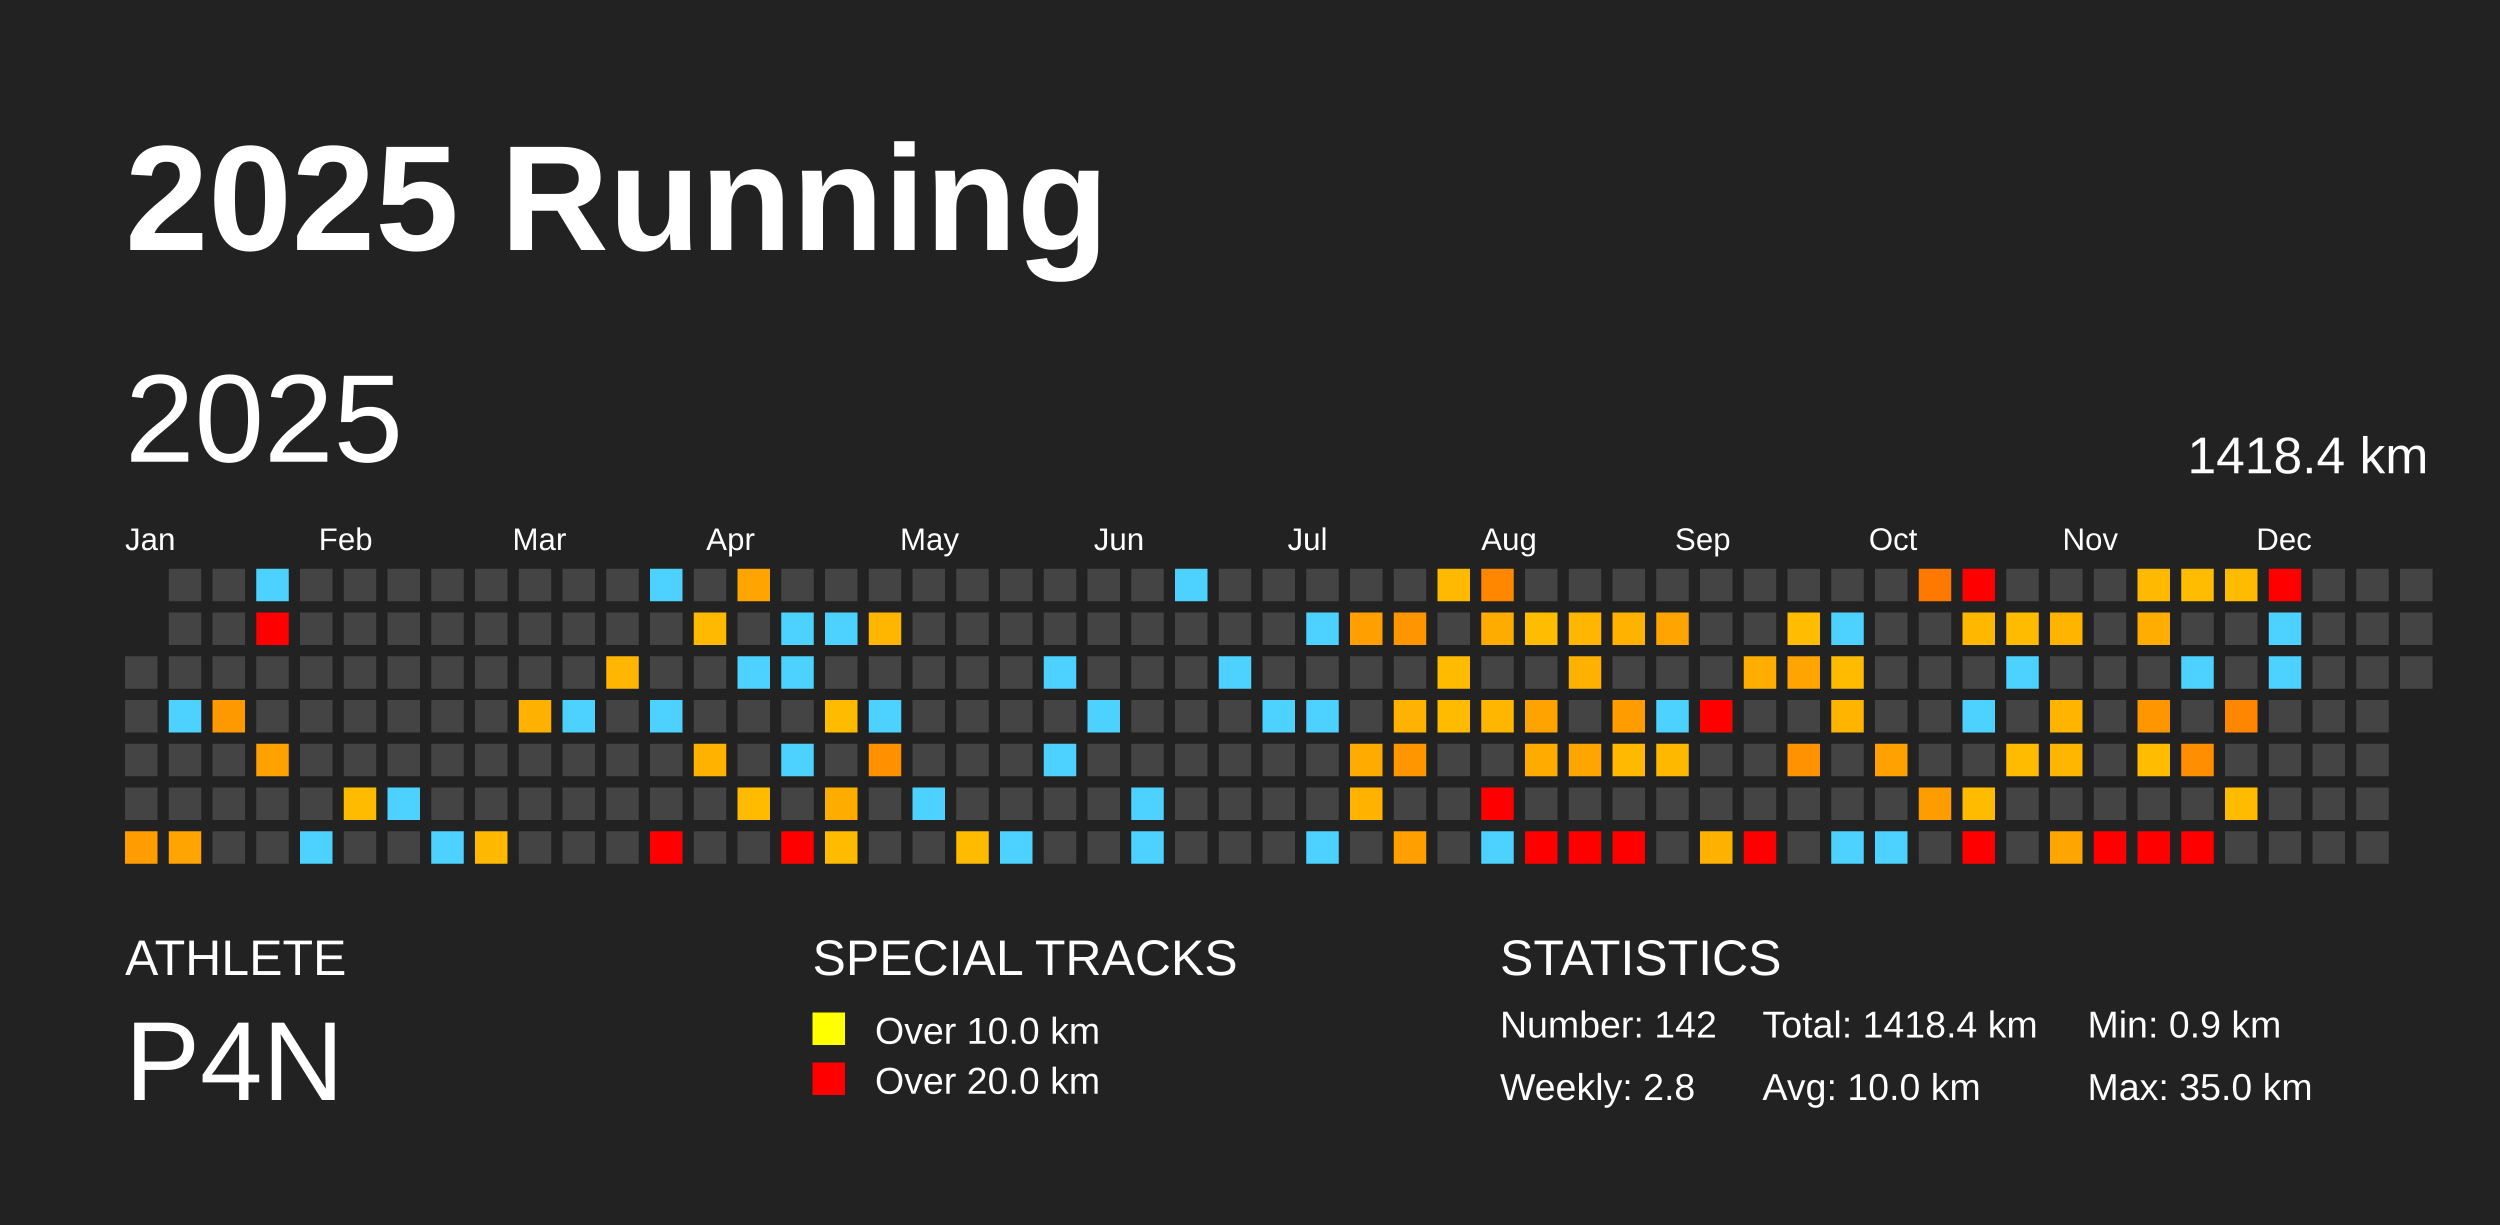
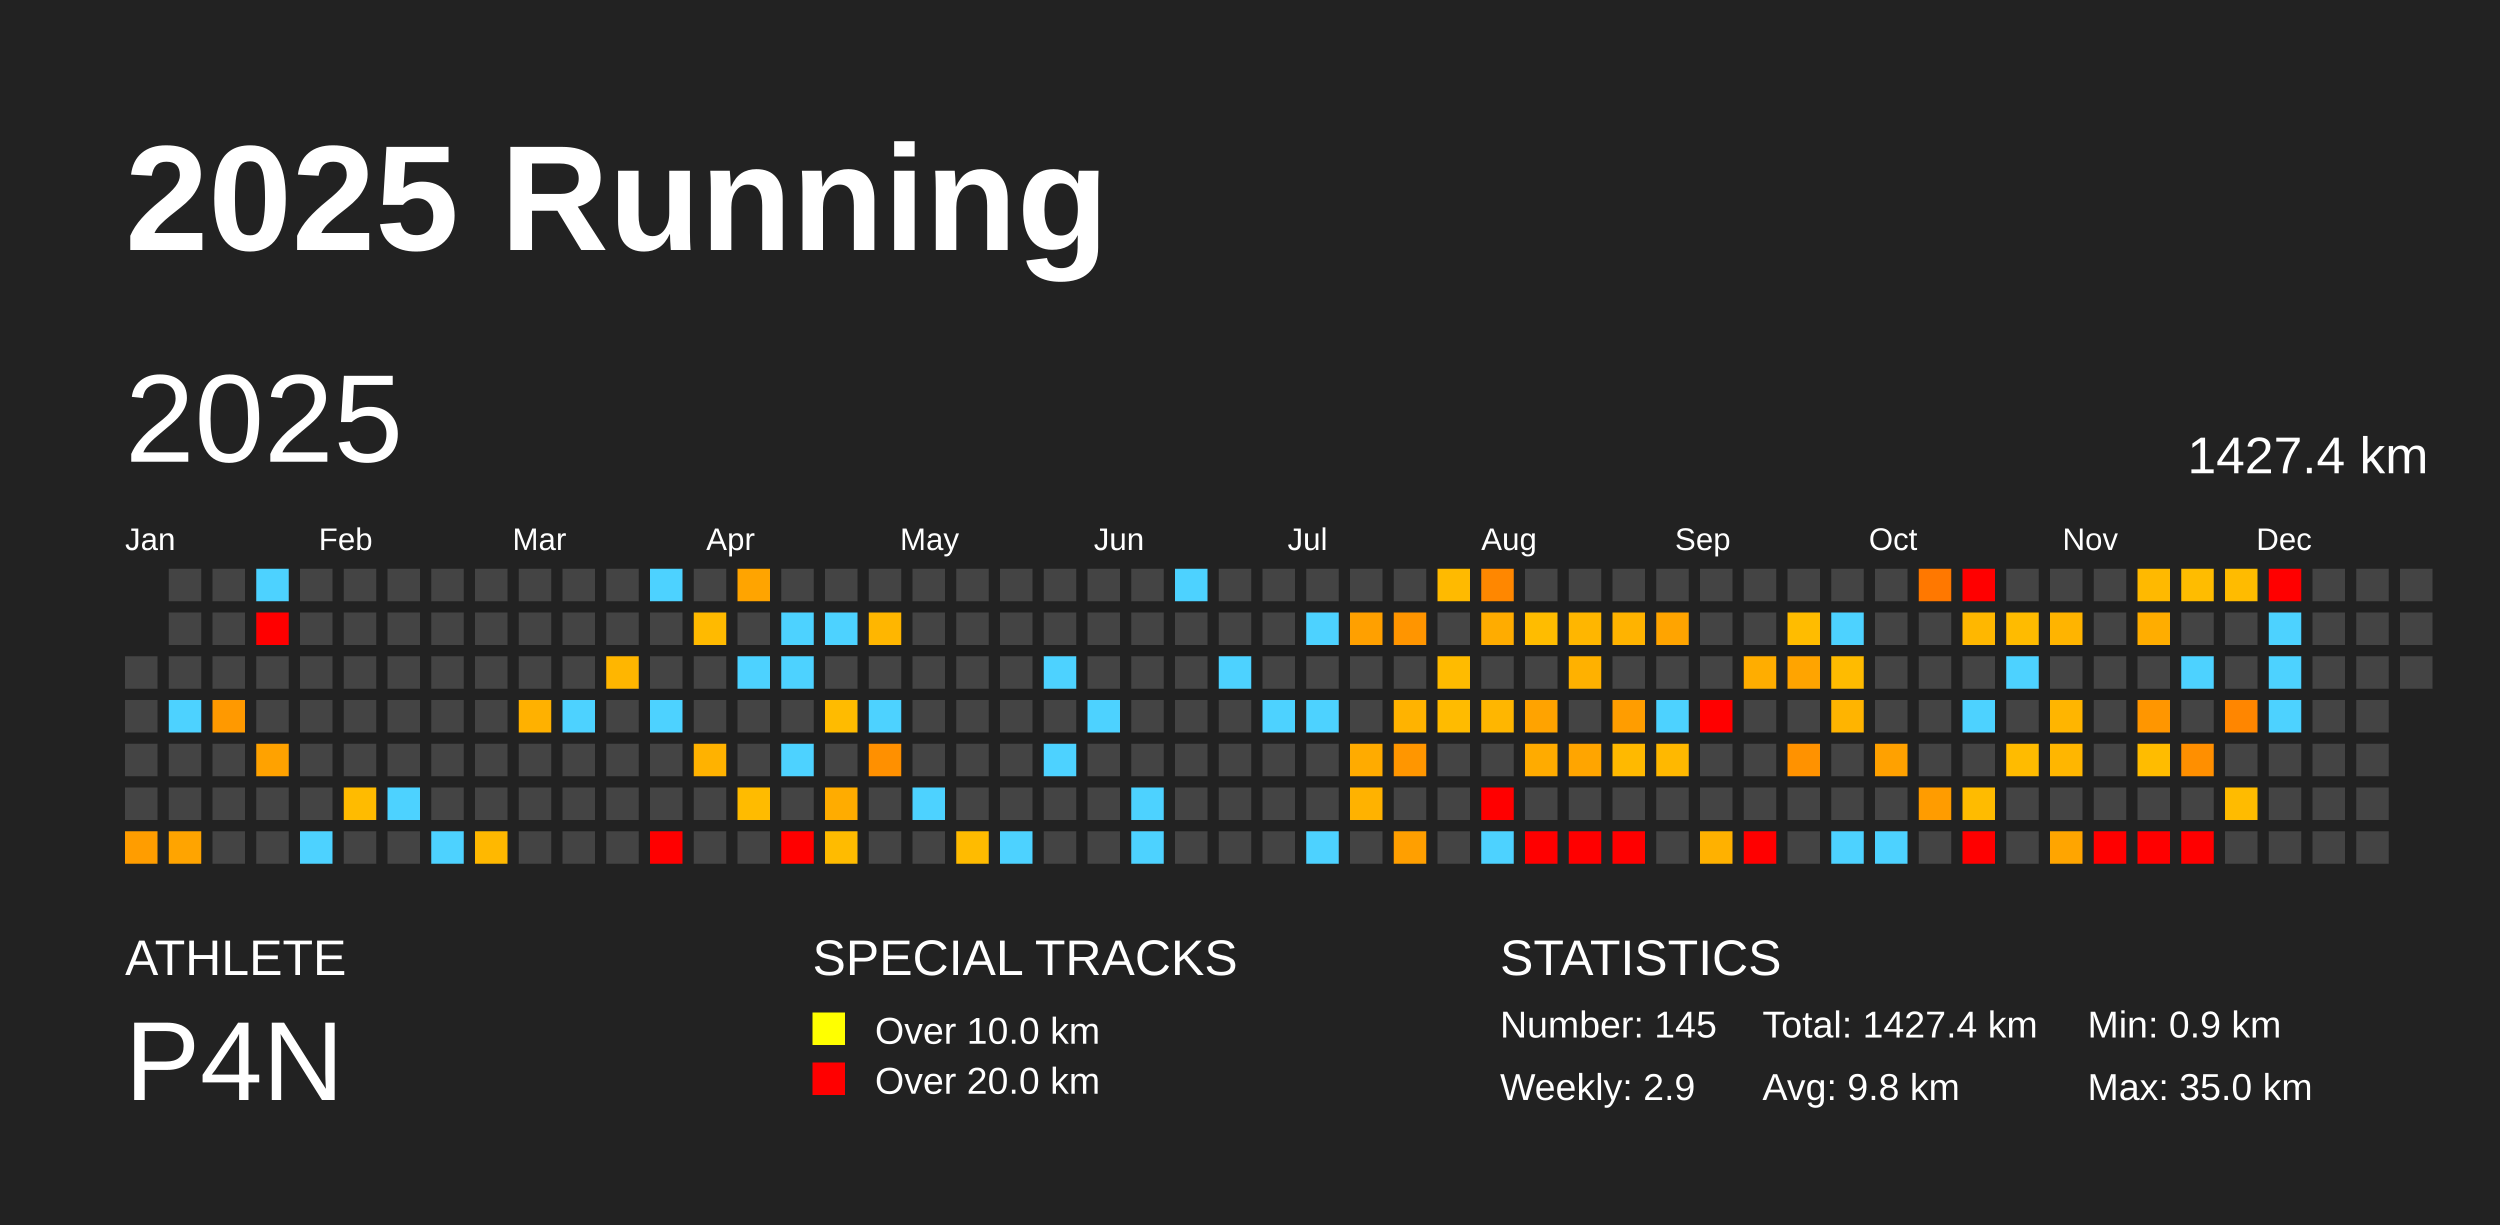
<svg xmlns="http://www.w3.org/2000/svg" baseProfile="full" height="98mm" version="1.1" viewBox="0,0,200,98" width="200mm">
  <defs />
  <rect fill="#222222" height="98" width="200" x="0" y="0" />
  <text fill="#FFFFFF" style="font-size:12px; font-family:Arial; font-weight:bold;" x="10" y="20">2025 Running</text>
  <text fill="#FFFFFF" style="font-size:4px; font-family:Arial" x="10" y="78">ATHLETE</text>
  <text fill="#FFFFFF" style="font-size:9px; font-family:Arial" x="10" y="88">P4N</text>
  <text fill="#FFFFFF" style="font-size:4px; font-family:Arial" x="65" y="78">SPECIAL TRACKS</text>
  <rect fill="yellow" height="2.6" width="2.6" x="65" y="81" />
  <text fill="#FFFFFF" style="font-size:3px; font-family:Arial" x="70" y="83.5">Over 10.0 km</text>
  <rect fill="red" height="2.6" width="2.6" x="65" y="85" />
  <text fill="#FFFFFF" style="font-size:3px; font-family:Arial" x="70" y="87.5">Over 20.0 km</text>
  <text fill="#FFFFFF" style="font-size:4px; font-family:Arial" x="120" y="78">STATISTICS</text>
-   <text fill="#FFFFFF" style="font-size:3px; font-family:Arial" x="120" y="83">Number: 142</text>
-   <text fill="#FFFFFF" style="font-size:3px; font-family:Arial" x="120" y="88">Weekly: 2.8</text>
-   <text fill="#FFFFFF" style="font-size:3px; font-family:Arial" x="141" y="83">Total: 1418.4 km</text>
-   <text fill="#FFFFFF" style="font-size:3px; font-family:Arial" x="141" y="88">Avg: 10.0 km</text>
+   <text fill="#FFFFFF" style="font-size:3px; font-family:Arial" x="120" y="83">Number: 145</text>
+   <text fill="#FFFFFF" style="font-size:3px; font-family:Arial" x="120" y="88">Weekly: 2.9</text>
+   <text fill="#FFFFFF" style="font-size:3px; font-family:Arial" x="141" y="83">Total: 1427.4 km</text>
+   <text fill="#FFFFFF" style="font-size:3px; font-family:Arial" x="141" y="88">Avg: 9.8 km</text>
  <text fill="#FFFFFF" style="font-size:3px; font-family:Arial" x="167" y="83">Min: 0.9 km</text>
  <text fill="#FFFFFF" style="font-size:3px; font-family:Arial" x="167" y="88">Max: 35.0 km</text>
  <text dominant-baseline="hanging" fill="#FFFFFF" style="font-size:10.0px; font-family:Arial;" x="10" y="30">2025</text>
-   <text dominant-baseline="hanging" fill="#FFFFFF" style="font-size:4.125px; font-family:Arial;" x="175" y="35">1418.4 km</text>
+   <text dominant-baseline="hanging" fill="#FFFFFF" style="font-size:4.125px; font-family:Arial;" x="175" y="35">1427.4 km</text>
  <text fill="#FFFFFF" style="font-size:2.5px; font-family:Arial" x="10.0" y="44">Jan</text>
  <text fill="#FFFFFF" style="font-size:2.5px; font-family:Arial" x="25.5" y="44">Feb</text>
  <text fill="#FFFFFF" style="font-size:2.5px; font-family:Arial" x="41.0" y="44">Mar</text>
  <text fill="#FFFFFF" style="font-size:2.5px; font-family:Arial" x="56.5" y="44">Apr</text>
  <text fill="#FFFFFF" style="font-size:2.5px; font-family:Arial" x="72.0" y="44">May</text>
  <text fill="#FFFFFF" style="font-size:2.5px; font-family:Arial" x="87.5" y="44">Jun</text>
  <text fill="#FFFFFF" style="font-size:2.5px; font-family:Arial" x="103.0" y="44">Jul</text>
  <text fill="#FFFFFF" style="font-size:2.5px; font-family:Arial" x="118.5" y="44">Aug</text>
  <text fill="#FFFFFF" style="font-size:2.5px; font-family:Arial" x="134.0" y="44">Sep</text>
  <text fill="#FFFFFF" style="font-size:2.5px; font-family:Arial" x="149.5" y="44">Oct</text>
  <text fill="#FFFFFF" style="font-size:2.5px; font-family:Arial" x="165.0" y="44">Nov</text>
  <text fill="#FFFFFF" style="font-size:2.5px; font-family:Arial" x="180.5" y="44">Dec</text>
  <rect fill="#444444" height="2.6" width="2.6" x="10.0" y="52.5" />
  <rect fill="#444444" height="2.6" width="2.6" x="10.0" y="56.0" />
  <rect fill="#444444" height="2.6" width="2.6" x="10.0" y="59.5" />
  <rect fill="#444444" height="2.6" width="2.6" x="10.0" y="63.0" />
  <rect fill="#ff9d00" height="2.6" width="2.6" x="10.0" y="66.5" />
  <rect fill="#444444" height="2.6" width="2.6" x="13.5" y="45.5" />
  <rect fill="#444444" height="2.6" width="2.6" x="13.5" y="49.0" />
  <rect fill="#444444" height="2.6" width="2.6" x="13.5" y="52.5" />
  <rect fill="#4dd2ff" height="2.6" width="2.6" x="13.5" y="56.0" />
  <rect fill="#444444" height="2.6" width="2.6" x="13.5" y="59.5" />
  <rect fill="#444444" height="2.6" width="2.6" x="13.5" y="63.0" />
  <rect fill="#ffa400" height="2.6" width="2.6" x="13.5" y="66.5" />
  <rect fill="#444444" height="2.6" width="2.6" x="17.0" y="45.5" />
  <rect fill="#444444" height="2.6" width="2.6" x="17.0" y="49.0" />
  <rect fill="#444444" height="2.6" width="2.6" x="17.0" y="52.5" />
  <rect fill="#ff9900" height="2.6" width="2.6" x="17.0" y="56.0" />
  <rect fill="#444444" height="2.6" width="2.6" x="17.0" y="59.5" />
  <rect fill="#444444" height="2.6" width="2.6" x="17.0" y="63.0" />
  <rect fill="#444444" height="2.6" width="2.6" x="17.0" y="66.5" />
  <rect fill="#4dd2ff" height="2.6" width="2.6" x="20.5" y="45.5" />
  <rect fill="red" height="2.6" width="2.6" x="20.5" y="49.0" />
  <rect fill="#444444" height="2.6" width="2.6" x="20.5" y="52.5" />
  <rect fill="#444444" height="2.6" width="2.6" x="20.5" y="56.0" />
  <rect fill="#ffa200" height="2.6" width="2.6" x="20.5" y="59.5" />
  <rect fill="#444444" height="2.6" width="2.6" x="20.5" y="63.0" />
  <rect fill="#444444" height="2.6" width="2.6" x="20.5" y="66.5" />
  <rect fill="#444444" height="2.6" width="2.6" x="24.0" y="45.5" />
  <rect fill="#444444" height="2.6" width="2.6" x="24.0" y="49.0" />
  <rect fill="#444444" height="2.6" width="2.6" x="24.0" y="52.5" />
  <rect fill="#444444" height="2.6" width="2.6" x="24.0" y="56.0" />
  <rect fill="#444444" height="2.6" width="2.6" x="24.0" y="59.5" />
  <rect fill="#444444" height="2.6" width="2.6" x="24.0" y="63.0" />
  <rect fill="#4dd2ff" height="2.6" width="2.6" x="24.0" y="66.5" />
  <rect fill="#444444" height="2.6" width="2.6" x="27.5" y="45.5" />
  <rect fill="#444444" height="2.6" width="2.6" x="27.5" y="49.0" />
  <rect fill="#444444" height="2.6" width="2.6" x="27.5" y="52.5" />
  <rect fill="#444444" height="2.6" width="2.6" x="27.5" y="56.0" />
  <rect fill="#444444" height="2.6" width="2.6" x="27.5" y="59.5" />
  <rect fill="#ffbb00" height="2.6" width="2.6" x="27.5" y="63.0" />
  <rect fill="#444444" height="2.6" width="2.6" x="27.5" y="66.5" />
  <rect fill="#444444" height="2.6" width="2.6" x="31.0" y="45.5" />
  <rect fill="#444444" height="2.6" width="2.6" x="31.0" y="49.0" />
  <rect fill="#444444" height="2.6" width="2.6" x="31.0" y="52.5" />
  <rect fill="#444444" height="2.6" width="2.6" x="31.0" y="56.0" />
  <rect fill="#444444" height="2.6" width="2.6" x="31.0" y="59.5" />
  <rect fill="#4dd2ff" height="2.6" width="2.6" x="31.0" y="63.0" />
  <rect fill="#444444" height="2.6" width="2.6" x="31.0" y="66.5" />
  <rect fill="#444444" height="2.6" width="2.6" x="34.5" y="45.5" />
  <rect fill="#444444" height="2.6" width="2.6" x="34.5" y="49.0" />
  <rect fill="#444444" height="2.6" width="2.6" x="34.5" y="52.5" />
  <rect fill="#444444" height="2.6" width="2.6" x="34.5" y="56.0" />
  <rect fill="#444444" height="2.6" width="2.6" x="34.5" y="59.5" />
  <rect fill="#444444" height="2.6" width="2.6" x="34.5" y="63.0" />
  <rect fill="#4dd2ff" height="2.6" width="2.6" x="34.5" y="66.5" />
  <rect fill="#444444" height="2.6" width="2.6" x="38.0" y="45.5" />
  <rect fill="#444444" height="2.6" width="2.6" x="38.0" y="49.0" />
  <rect fill="#444444" height="2.6" width="2.6" x="38.0" y="52.5" />
  <rect fill="#444444" height="2.6" width="2.6" x="38.0" y="56.0" />
  <rect fill="#444444" height="2.6" width="2.6" x="38.0" y="59.5" />
  <rect fill="#444444" height="2.6" width="2.6" x="38.0" y="63.0" />
  <rect fill="#ffb800" height="2.6" width="2.6" x="38.0" y="66.5" />
  <rect fill="#444444" height="2.6" width="2.6" x="41.5" y="45.5" />
  <rect fill="#444444" height="2.6" width="2.6" x="41.5" y="49.0" />
  <rect fill="#444444" height="2.6" width="2.6" x="41.5" y="52.5" />
  <rect fill="#ffb100" height="2.6" width="2.6" x="41.5" y="56.0" />
  <rect fill="#444444" height="2.6" width="2.6" x="41.5" y="59.5" />
  <rect fill="#444444" height="2.6" width="2.6" x="41.5" y="63.0" />
  <rect fill="#444444" height="2.6" width="2.6" x="41.5" y="66.5" />
  <rect fill="#444444" height="2.6" width="2.6" x="45.0" y="45.5" />
  <rect fill="#444444" height="2.6" width="2.6" x="45.0" y="49.0" />
  <rect fill="#444444" height="2.6" width="2.6" x="45.0" y="52.5" />
  <rect fill="#4dd2ff" height="2.6" width="2.6" x="45.0" y="56.0" />
  <rect fill="#444444" height="2.6" width="2.6" x="45.0" y="59.5" />
  <rect fill="#444444" height="2.6" width="2.6" x="45.0" y="63.0" />
  <rect fill="#444444" height="2.6" width="2.6" x="45.0" y="66.5" />
  <rect fill="#444444" height="2.6" width="2.6" x="48.5" y="45.5" />
  <rect fill="#444444" height="2.6" width="2.6" x="48.5" y="49.0" />
  <rect fill="#ffb600" height="2.6" width="2.6" x="48.5" y="52.5" />
  <rect fill="#444444" height="2.6" width="2.6" x="48.5" y="56.0" />
  <rect fill="#444444" height="2.6" width="2.6" x="48.5" y="59.5" />
  <rect fill="#444444" height="2.6" width="2.6" x="48.5" y="63.0" />
  <rect fill="#444444" height="2.6" width="2.6" x="48.5" y="66.5" />
  <rect fill="#4dd2ff" height="2.6" width="2.6" x="52.0" y="45.5" />
  <rect fill="#444444" height="2.6" width="2.6" x="52.0" y="49.0" />
  <rect fill="#444444" height="2.6" width="2.6" x="52.0" y="52.5" />
  <rect fill="#4dd2ff" height="2.6" width="2.6" x="52.0" y="56.0" />
  <rect fill="#444444" height="2.6" width="2.6" x="52.0" y="59.5" />
  <rect fill="#444444" height="2.6" width="2.6" x="52.0" y="63.0" />
  <rect fill="red" height="2.6" width="2.6" x="52.0" y="66.5" />
  <rect fill="#444444" height="2.6" width="2.6" x="55.5" y="45.5" />
  <rect fill="#ffba00" height="2.6" width="2.6" x="55.5" y="49.0" />
  <rect fill="#444444" height="2.6" width="2.6" x="55.5" y="52.5" />
  <rect fill="#444444" height="2.6" width="2.6" x="55.5" y="56.0" />
  <rect fill="#ffb200" height="2.6" width="2.6" x="55.5" y="59.5" />
  <rect fill="#444444" height="2.6" width="2.6" x="55.5" y="63.0" />
  <rect fill="#444444" height="2.6" width="2.6" x="55.5" y="66.5" />
  <rect fill="#ffa400" height="2.6" width="2.6" x="59.0" y="45.5" />
  <rect fill="#444444" height="2.6" width="2.6" x="59.0" y="49.0" />
  <rect fill="#4dd2ff" height="2.6" width="2.6" x="59.0" y="52.5" />
  <rect fill="#444444" height="2.6" width="2.6" x="59.0" y="56.0" />
  <rect fill="#444444" height="2.6" width="2.6" x="59.0" y="59.5" />
  <rect fill="#ffbb00" height="2.6" width="2.6" x="59.0" y="63.0" />
  <rect fill="#444444" height="2.6" width="2.6" x="59.0" y="66.5" />
  <rect fill="#444444" height="2.6" width="2.6" x="62.5" y="45.5" />
  <rect fill="#4dd2ff" height="2.6" width="2.6" x="62.5" y="49.0" />
  <rect fill="#4dd2ff" height="2.6" width="2.6" x="62.5" y="52.5" />
  <rect fill="#444444" height="2.6" width="2.6" x="62.5" y="56.0" />
  <rect fill="#4dd2ff" height="2.6" width="2.6" x="62.5" y="59.5" />
  <rect fill="#444444" height="2.6" width="2.6" x="62.5" y="63.0" />
  <rect fill="red" height="2.6" width="2.6" x="62.5" y="66.5" />
  <rect fill="#444444" height="2.6" width="2.6" x="66.0" y="45.5" />
  <rect fill="#4dd2ff" height="2.6" width="2.6" x="66.0" y="49.0" />
  <rect fill="#444444" height="2.6" width="2.6" x="66.0" y="52.5" />
  <rect fill="#ffbb00" height="2.6" width="2.6" x="66.0" y="56.0" />
  <rect fill="#444444" height="2.6" width="2.6" x="66.0" y="59.5" />
  <rect fill="#ffac00" height="2.6" width="2.6" x="66.0" y="63.0" />
  <rect fill="#ffbb00" height="2.6" width="2.6" x="66.0" y="66.5" />
  <rect fill="#444444" height="2.6" width="2.6" x="69.5" y="45.5" />
  <rect fill="#ffb600" height="2.6" width="2.6" x="69.5" y="49.0" />
  <rect fill="#444444" height="2.6" width="2.6" x="69.5" y="52.5" />
  <rect fill="#4dd2ff" height="2.6" width="2.6" x="69.5" y="56.0" />
  <rect fill="#ff9000" height="2.6" width="2.6" x="69.5" y="59.5" />
  <rect fill="#444444" height="2.6" width="2.6" x="69.5" y="63.0" />
  <rect fill="#444444" height="2.6" width="2.6" x="69.5" y="66.5" />
  <rect fill="#444444" height="2.6" width="2.6" x="73.0" y="45.5" />
  <rect fill="#444444" height="2.6" width="2.6" x="73.0" y="49.0" />
  <rect fill="#444444" height="2.6" width="2.6" x="73.0" y="52.5" />
  <rect fill="#444444" height="2.6" width="2.6" x="73.0" y="56.0" />
  <rect fill="#444444" height="2.6" width="2.6" x="73.0" y="59.5" />
  <rect fill="#4dd2ff" height="2.6" width="2.6" x="73.0" y="63.0" />
  <rect fill="#444444" height="2.6" width="2.6" x="73.0" y="66.5" />
  <rect fill="#444444" height="2.6" width="2.6" x="76.5" y="45.5" />
  <rect fill="#444444" height="2.6" width="2.6" x="76.5" y="49.0" />
  <rect fill="#444444" height="2.6" width="2.6" x="76.5" y="52.5" />
  <rect fill="#444444" height="2.6" width="2.6" x="76.5" y="56.0" />
  <rect fill="#444444" height="2.6" width="2.6" x="76.5" y="59.5" />
  <rect fill="#444444" height="2.6" width="2.6" x="76.5" y="63.0" />
  <rect fill="#ffbb00" height="2.6" width="2.6" x="76.5" y="66.5" />
  <rect fill="#444444" height="2.6" width="2.6" x="80.0" y="45.5" />
  <rect fill="#444444" height="2.6" width="2.6" x="80.0" y="49.0" />
  <rect fill="#444444" height="2.6" width="2.6" x="80.0" y="52.5" />
  <rect fill="#444444" height="2.6" width="2.6" x="80.0" y="56.0" />
  <rect fill="#444444" height="2.6" width="2.6" x="80.0" y="59.5" />
  <rect fill="#444444" height="2.6" width="2.6" x="80.0" y="63.0" />
  <rect fill="#4dd2ff" height="2.6" width="2.6" x="80.0" y="66.5" />
  <rect fill="#444444" height="2.6" width="2.6" x="83.5" y="45.5" />
  <rect fill="#444444" height="2.6" width="2.6" x="83.5" y="49.0" />
  <rect fill="#4dd2ff" height="2.6" width="2.6" x="83.5" y="52.5" />
  <rect fill="#444444" height="2.6" width="2.6" x="83.5" y="56.0" />
  <rect fill="#4dd2ff" height="2.6" width="2.6" x="83.5" y="59.5" />
  <rect fill="#444444" height="2.6" width="2.6" x="83.5" y="63.0" />
  <rect fill="#444444" height="2.6" width="2.6" x="83.5" y="66.5" />
  <rect fill="#444444" height="2.6" width="2.6" x="87.0" y="45.5" />
  <rect fill="#444444" height="2.6" width="2.6" x="87.0" y="49.0" />
  <rect fill="#444444" height="2.6" width="2.6" x="87.0" y="52.5" />
  <rect fill="#4dd2ff" height="2.6" width="2.6" x="87.0" y="56.0" />
  <rect fill="#444444" height="2.6" width="2.6" x="87.0" y="59.5" />
  <rect fill="#444444" height="2.6" width="2.6" x="87.0" y="63.0" />
  <rect fill="#444444" height="2.6" width="2.6" x="87.0" y="66.5" />
  <rect fill="#444444" height="2.6" width="2.6" x="90.5" y="45.5" />
  <rect fill="#444444" height="2.6" width="2.6" x="90.5" y="49.0" />
  <rect fill="#444444" height="2.6" width="2.6" x="90.5" y="52.5" />
  <rect fill="#444444" height="2.6" width="2.6" x="90.5" y="56.0" />
  <rect fill="#444444" height="2.6" width="2.6" x="90.5" y="59.5" />
  <rect fill="#4dd2ff" height="2.6" width="2.6" x="90.5" y="63.0" />
  <rect fill="#4dd2ff" height="2.6" width="2.6" x="90.5" y="66.5" />
  <rect fill="#4dd2ff" height="2.6" width="2.6" x="94.0" y="45.5" />
  <rect fill="#444444" height="2.6" width="2.6" x="94.0" y="49.0" />
  <rect fill="#444444" height="2.6" width="2.6" x="94.0" y="52.5" />
  <rect fill="#444444" height="2.6" width="2.6" x="94.0" y="56.0" />
  <rect fill="#444444" height="2.6" width="2.6" x="94.0" y="59.5" />
  <rect fill="#444444" height="2.6" width="2.6" x="94.0" y="63.0" />
  <rect fill="#444444" height="2.6" width="2.6" x="94.0" y="66.5" />
  <rect fill="#444444" height="2.6" width="2.6" x="97.5" y="45.5" />
  <rect fill="#444444" height="2.6" width="2.6" x="97.5" y="49.0" />
  <rect fill="#4dd2ff" height="2.6" width="2.6" x="97.5" y="52.5" />
  <rect fill="#444444" height="2.6" width="2.6" x="97.5" y="56.0" />
  <rect fill="#444444" height="2.6" width="2.6" x="97.5" y="59.5" />
  <rect fill="#444444" height="2.6" width="2.6" x="97.5" y="63.0" />
  <rect fill="#444444" height="2.6" width="2.6" x="97.5" y="66.5" />
  <rect fill="#444444" height="2.6" width="2.6" x="101.0" y="45.5" />
  <rect fill="#444444" height="2.6" width="2.6" x="101.0" y="49.0" />
  <rect fill="#444444" height="2.6" width="2.6" x="101.0" y="52.5" />
  <rect fill="#4dd2ff" height="2.6" width="2.6" x="101.0" y="56.0" />
  <rect fill="#444444" height="2.6" width="2.6" x="101.0" y="59.5" />
  <rect fill="#444444" height="2.6" width="2.6" x="101.0" y="63.0" />
  <rect fill="#444444" height="2.6" width="2.6" x="101.0" y="66.5" />
  <rect fill="#444444" height="2.6" width="2.6" x="104.5" y="45.5" />
  <rect fill="#4dd2ff" height="2.6" width="2.6" x="104.5" y="49.0" />
  <rect fill="#444444" height="2.6" width="2.6" x="104.5" y="52.5" />
  <rect fill="#4dd2ff" height="2.6" width="2.6" x="104.5" y="56.0" />
  <rect fill="#444444" height="2.6" width="2.6" x="104.5" y="59.5" />
  <rect fill="#444444" height="2.6" width="2.6" x="104.5" y="63.0" />
  <rect fill="#4dd2ff" height="2.6" width="2.6" x="104.5" y="66.5" />
  <rect fill="#444444" height="2.6" width="2.6" x="108.0" y="45.5" />
  <rect fill="#ffa000" height="2.6" width="2.6" x="108.0" y="49.0" />
  <rect fill="#444444" height="2.6" width="2.6" x="108.0" y="52.5" />
  <rect fill="#444444" height="2.6" width="2.6" x="108.0" y="56.0" />
  <rect fill="#ffab00" height="2.6" width="2.6" x="108.0" y="59.5" />
  <rect fill="#ffb200" height="2.6" width="2.6" x="108.0" y="63.0" />
  <rect fill="#444444" height="2.6" width="2.6" x="108.0" y="66.5" />
  <rect fill="#444444" height="2.6" width="2.6" x="111.5" y="45.5" />
  <rect fill="#ff9500" height="2.6" width="2.6" x="111.5" y="49.0" />
  <rect fill="#444444" height="2.6" width="2.6" x="111.5" y="52.5" />
  <rect fill="#ffb300" height="2.6" width="2.6" x="111.5" y="56.0" />
  <rect fill="#ff9600" height="2.6" width="2.6" x="111.5" y="59.5" />
  <rect fill="#444444" height="2.6" width="2.6" x="111.5" y="63.0" />
  <rect fill="#ff9f00" height="2.6" width="2.6" x="111.5" y="66.5" />
  <rect fill="#ffba00" height="2.6" width="2.6" x="115.0" y="45.5" />
  <rect fill="#444444" height="2.6" width="2.6" x="115.0" y="49.0" />
  <rect fill="#ffbb00" height="2.6" width="2.6" x="115.0" y="52.5" />
  <rect fill="#ffbb00" height="2.6" width="2.6" x="115.0" y="56.0" />
  <rect fill="#444444" height="2.6" width="2.6" x="115.0" y="59.5" />
  <rect fill="#444444" height="2.6" width="2.6" x="115.0" y="63.0" />
  <rect fill="#444444" height="2.6" width="2.6" x="115.0" y="66.5" />
  <rect fill="#ff8700" height="2.6" width="2.6" x="118.5" y="45.5" />
  <rect fill="#ffac00" height="2.6" width="2.6" x="118.5" y="49.0" />
  <rect fill="#444444" height="2.6" width="2.6" x="118.5" y="52.5" />
  <rect fill="#ffb600" height="2.6" width="2.6" x="118.5" y="56.0" />
  <rect fill="#444444" height="2.6" width="2.6" x="118.5" y="59.5" />
  <rect fill="red" height="2.6" width="2.6" x="118.5" y="63.0" />
  <rect fill="#4dd2ff" height="2.6" width="2.6" x="118.5" y="66.5" />
  <rect fill="#444444" height="2.6" width="2.6" x="122.0" y="45.5" />
  <rect fill="#ffbc00" height="2.6" width="2.6" x="122.0" y="49.0" />
  <rect fill="#444444" height="2.6" width="2.6" x="122.0" y="52.5" />
  <rect fill="#ffa300" height="2.6" width="2.6" x="122.0" y="56.0" />
  <rect fill="#ffab00" height="2.6" width="2.6" x="122.0" y="59.5" />
  <rect fill="#444444" height="2.6" width="2.6" x="122.0" y="63.0" />
  <rect fill="red" height="2.6" width="2.6" x="122.0" y="66.5" />
  <rect fill="#444444" height="2.6" width="2.6" x="125.5" y="45.5" />
  <rect fill="#ffb600" height="2.6" width="2.6" x="125.5" y="49.0" />
  <rect fill="#ffb100" height="2.6" width="2.6" x="125.5" y="52.5" />
  <rect fill="#444444" height="2.6" width="2.6" x="125.5" y="56.0" />
  <rect fill="#ffa500" height="2.6" width="2.6" x="125.5" y="59.5" />
  <rect fill="#444444" height="2.6" width="2.6" x="125.5" y="63.0" />
  <rect fill="red" height="2.6" width="2.6" x="125.5" y="66.5" />
  <rect fill="#444444" height="2.6" width="2.6" x="129.0" y="45.5" />
  <rect fill="#ffb300" height="2.6" width="2.6" x="129.0" y="49.0" />
  <rect fill="#444444" height="2.6" width="2.6" x="129.0" y="52.5" />
  <rect fill="#ff9d00" height="2.6" width="2.6" x="129.0" y="56.0" />
  <rect fill="#ffb900" height="2.6" width="2.6" x="129.0" y="59.5" />
  <rect fill="#444444" height="2.6" width="2.6" x="129.0" y="63.0" />
  <rect fill="red" height="2.6" width="2.6" x="129.0" y="66.5" />
  <rect fill="#444444" height="2.6" width="2.6" x="132.5" y="45.5" />
  <rect fill="#ffa400" height="2.6" width="2.6" x="132.5" y="49.0" />
  <rect fill="#444444" height="2.6" width="2.6" x="132.5" y="52.5" />
  <rect fill="#4dd2ff" height="2.6" width="2.6" x="132.5" y="56.0" />
  <rect fill="#ffb800" height="2.6" width="2.6" x="132.5" y="59.5" />
  <rect fill="#444444" height="2.6" width="2.6" x="132.5" y="63.0" />
  <rect fill="#444444" height="2.6" width="2.6" x="132.5" y="66.5" />
  <rect fill="#444444" height="2.6" width="2.6" x="136.0" y="45.5" />
  <rect fill="#444444" height="2.6" width="2.6" x="136.0" y="49.0" />
  <rect fill="#444444" height="2.6" width="2.6" x="136.0" y="52.5" />
  <rect fill="red" height="2.6" width="2.6" x="136.0" y="56.0" />
  <rect fill="#444444" height="2.6" width="2.6" x="136.0" y="59.5" />
  <rect fill="#444444" height="2.6" width="2.6" x="136.0" y="63.0" />
  <rect fill="#ffb100" height="2.6" width="2.6" x="136.0" y="66.5" />
  <rect fill="#444444" height="2.6" width="2.6" x="139.5" y="45.5" />
  <rect fill="#444444" height="2.6" width="2.6" x="139.5" y="49.0" />
  <rect fill="#ffad00" height="2.6" width="2.6" x="139.5" y="52.5" />
  <rect fill="#444444" height="2.6" width="2.6" x="139.5" y="56.0" />
  <rect fill="#444444" height="2.6" width="2.6" x="139.5" y="59.5" />
  <rect fill="#444444" height="2.6" width="2.6" x="139.5" y="63.0" />
  <rect fill="red" height="2.6" width="2.6" x="139.5" y="66.5" />
  <rect fill="#444444" height="2.6" width="2.6" x="143.0" y="45.5" />
  <rect fill="#ffbc00" height="2.6" width="2.6" x="143.0" y="49.0" />
  <rect fill="#ffa400" height="2.6" width="2.6" x="143.0" y="52.5" />
  <rect fill="#444444" height="2.6" width="2.6" x="143.0" y="56.0" />
  <rect fill="#ff9200" height="2.6" width="2.6" x="143.0" y="59.5" />
  <rect fill="#444444" height="2.6" width="2.6" x="143.0" y="63.0" />
  <rect fill="#444444" height="2.6" width="2.6" x="143.0" y="66.5" />
  <rect fill="#444444" height="2.6" width="2.6" x="146.5" y="45.5" />
  <rect fill="#4dd2ff" height="2.6" width="2.6" x="146.5" y="49.0" />
  <rect fill="#ffbb00" height="2.6" width="2.6" x="146.5" y="52.5" />
  <rect fill="#ffb400" height="2.6" width="2.6" x="146.5" y="56.0" />
  <rect fill="#444444" height="2.6" width="2.6" x="146.5" y="59.5" />
  <rect fill="#444444" height="2.6" width="2.6" x="146.5" y="63.0" />
  <rect fill="#4dd2ff" height="2.6" width="2.6" x="146.5" y="66.5" />
  <rect fill="#444444" height="2.6" width="2.6" x="150.0" y="45.5" />
  <rect fill="#444444" height="2.6" width="2.6" x="150.0" y="49.0" />
  <rect fill="#444444" height="2.6" width="2.6" x="150.0" y="52.5" />
  <rect fill="#444444" height="2.6" width="2.6" x="150.0" y="56.0" />
  <rect fill="#ffa100" height="2.6" width="2.6" x="150.0" y="59.5" />
  <rect fill="#444444" height="2.6" width="2.6" x="150.0" y="63.0" />
  <rect fill="#4dd2ff" height="2.6" width="2.6" x="150.0" y="66.5" />
  <rect fill="#ff7800" height="2.6" width="2.6" x="153.5" y="45.5" />
  <rect fill="#444444" height="2.6" width="2.6" x="153.5" y="49.0" />
  <rect fill="#444444" height="2.6" width="2.6" x="153.5" y="52.5" />
  <rect fill="#444444" height="2.6" width="2.6" x="153.5" y="56.0" />
  <rect fill="#444444" height="2.6" width="2.6" x="153.5" y="59.5" />
  <rect fill="#ff9c00" height="2.6" width="2.6" x="153.5" y="63.0" />
  <rect fill="#444444" height="2.6" width="2.6" x="153.5" y="66.5" />
  <rect fill="red" height="2.6" width="2.6" x="157.0" y="45.5" />
  <rect fill="#ffb700" height="2.6" width="2.6" x="157.0" y="49.0" />
  <rect fill="#444444" height="2.6" width="2.6" x="157.0" y="52.5" />
  <rect fill="#4dd2ff" height="2.6" width="2.6" x="157.0" y="56.0" />
  <rect fill="#444444" height="2.6" width="2.6" x="157.0" y="59.5" />
  <rect fill="#ffbb00" height="2.6" width="2.6" x="157.0" y="63.0" />
  <rect fill="red" height="2.6" width="2.6" x="157.0" y="66.5" />
  <rect fill="#444444" height="2.6" width="2.6" x="160.5" y="45.5" />
  <rect fill="#ffbb00" height="2.6" width="2.6" x="160.5" y="49.0" />
  <rect fill="#4dd2ff" height="2.6" width="2.6" x="160.5" y="52.5" />
  <rect fill="#444444" height="2.6" width="2.6" x="160.5" y="56.0" />
  <rect fill="#ffbb00" height="2.6" width="2.6" x="160.5" y="59.5" />
  <rect fill="#444444" height="2.6" width="2.6" x="160.5" y="63.0" />
  <rect fill="#444444" height="2.6" width="2.6" x="160.5" y="66.5" />
  <rect fill="#444444" height="2.6" width="2.6" x="164.0" y="45.5" />
  <rect fill="#ffb400" height="2.6" width="2.6" x="164.0" y="49.0" />
  <rect fill="#444444" height="2.6" width="2.6" x="164.0" y="52.5" />
  <rect fill="#ffb500" height="2.6" width="2.6" x="164.0" y="56.0" />
  <rect fill="#ffb600" height="2.6" width="2.6" x="164.0" y="59.5" />
  <rect fill="#444444" height="2.6" width="2.6" x="164.0" y="63.0" />
  <rect fill="#ffa500" height="2.6" width="2.6" x="164.0" y="66.5" />
  <rect fill="#444444" height="2.6" width="2.6" x="167.5" y="45.5" />
  <rect fill="#444444" height="2.6" width="2.6" x="167.5" y="49.0" />
  <rect fill="#444444" height="2.6" width="2.6" x="167.5" y="52.5" />
  <rect fill="#444444" height="2.6" width="2.6" x="167.5" y="56.0" />
  <rect fill="#444444" height="2.6" width="2.6" x="167.5" y="59.5" />
  <rect fill="#444444" height="2.6" width="2.6" x="167.5" y="63.0" />
  <rect fill="red" height="2.6" width="2.6" x="167.5" y="66.5" />
  <rect fill="#ffb900" height="2.6" width="2.6" x="171.0" y="45.5" />
  <rect fill="#ffad00" height="2.6" width="2.6" x="171.0" y="49.0" />
  <rect fill="#444444" height="2.6" width="2.6" x="171.0" y="52.5" />
  <rect fill="#ff9600" height="2.6" width="2.6" x="171.0" y="56.0" />
  <rect fill="#ffbc00" height="2.6" width="2.6" x="171.0" y="59.5" />
  <rect fill="#444444" height="2.6" width="2.6" x="171.0" y="63.0" />
  <rect fill="red" height="2.6" width="2.6" x="171.0" y="66.5" />
  <rect fill="#ffbc00" height="2.6" width="2.6" x="174.5" y="45.5" />
  <rect fill="#444444" height="2.6" width="2.6" x="174.5" y="49.0" />
  <rect fill="#4dd2ff" height="2.6" width="2.6" x="174.5" y="52.5" />
  <rect fill="#444444" height="2.6" width="2.6" x="174.5" y="56.0" />
  <rect fill="#ff8f00" height="2.6" width="2.6" x="174.5" y="59.5" />
  <rect fill="#444444" height="2.6" width="2.6" x="174.5" y="63.0" />
  <rect fill="red" height="2.6" width="2.6" x="174.5" y="66.5" />
  <rect fill="#ffbb00" height="2.6" width="2.6" x="178.0" y="45.5" />
  <rect fill="#444444" height="2.6" width="2.6" x="178.0" y="49.0" />
  <rect fill="#444444" height="2.6" width="2.6" x="178.0" y="52.5" />
  <rect fill="#ff8600" height="2.6" width="2.6" x="178.0" y="56.0" />
  <rect fill="#444444" height="2.6" width="2.6" x="178.0" y="59.5" />
  <rect fill="#ffbb00" height="2.6" width="2.6" x="178.0" y="63.0" />
  <rect fill="#444444" height="2.6" width="2.6" x="178.0" y="66.5" />
  <rect fill="red" height="2.6" width="2.6" x="181.5" y="45.5" />
  <rect fill="#4dd2ff" height="2.6" width="2.6" x="181.5" y="49.0" />
  <rect fill="#4dd2ff" height="2.6" width="2.6" x="181.5" y="52.5" />
-   <rect fill="#444444" height="2.6" width="2.6" x="181.5" y="56.0" />
+   <rect fill="#4dd2ff" height="2.6" width="2.6" x="181.5" y="56.0" />
  <rect fill="#444444" height="2.6" width="2.6" x="181.5" y="59.5" />
  <rect fill="#444444" height="2.6" width="2.6" x="181.5" y="63.0" />
  <rect fill="#444444" height="2.6" width="2.6" x="181.5" y="66.5" />
  <rect fill="#444444" height="2.6" width="2.6" x="185.0" y="45.5" />
  <rect fill="#444444" height="2.6" width="2.6" x="185.0" y="49.0" />
  <rect fill="#444444" height="2.6" width="2.6" x="185.0" y="52.5" />
  <rect fill="#444444" height="2.6" width="2.6" x="185.0" y="56.0" />
  <rect fill="#444444" height="2.6" width="2.6" x="185.0" y="59.5" />
  <rect fill="#444444" height="2.6" width="2.6" x="185.0" y="63.0" />
  <rect fill="#444444" height="2.6" width="2.6" x="185.0" y="66.5" />
  <rect fill="#444444" height="2.6" width="2.6" x="188.5" y="45.5" />
  <rect fill="#444444" height="2.6" width="2.6" x="188.5" y="49.0" />
  <rect fill="#444444" height="2.6" width="2.6" x="188.5" y="52.5" />
  <rect fill="#444444" height="2.6" width="2.6" x="188.5" y="56.0" />
  <rect fill="#444444" height="2.6" width="2.6" x="188.5" y="59.5" />
  <rect fill="#444444" height="2.6" width="2.6" x="188.5" y="63.0" />
  <rect fill="#444444" height="2.6" width="2.6" x="188.5" y="66.5" />
  <rect fill="#444444" height="2.6" width="2.6" x="192.0" y="45.5" />
  <rect fill="#444444" height="2.6" width="2.6" x="192.0" y="49.0" />
  <rect fill="#444444" height="2.6" width="2.6" x="192.0" y="52.5" />
</svg>
